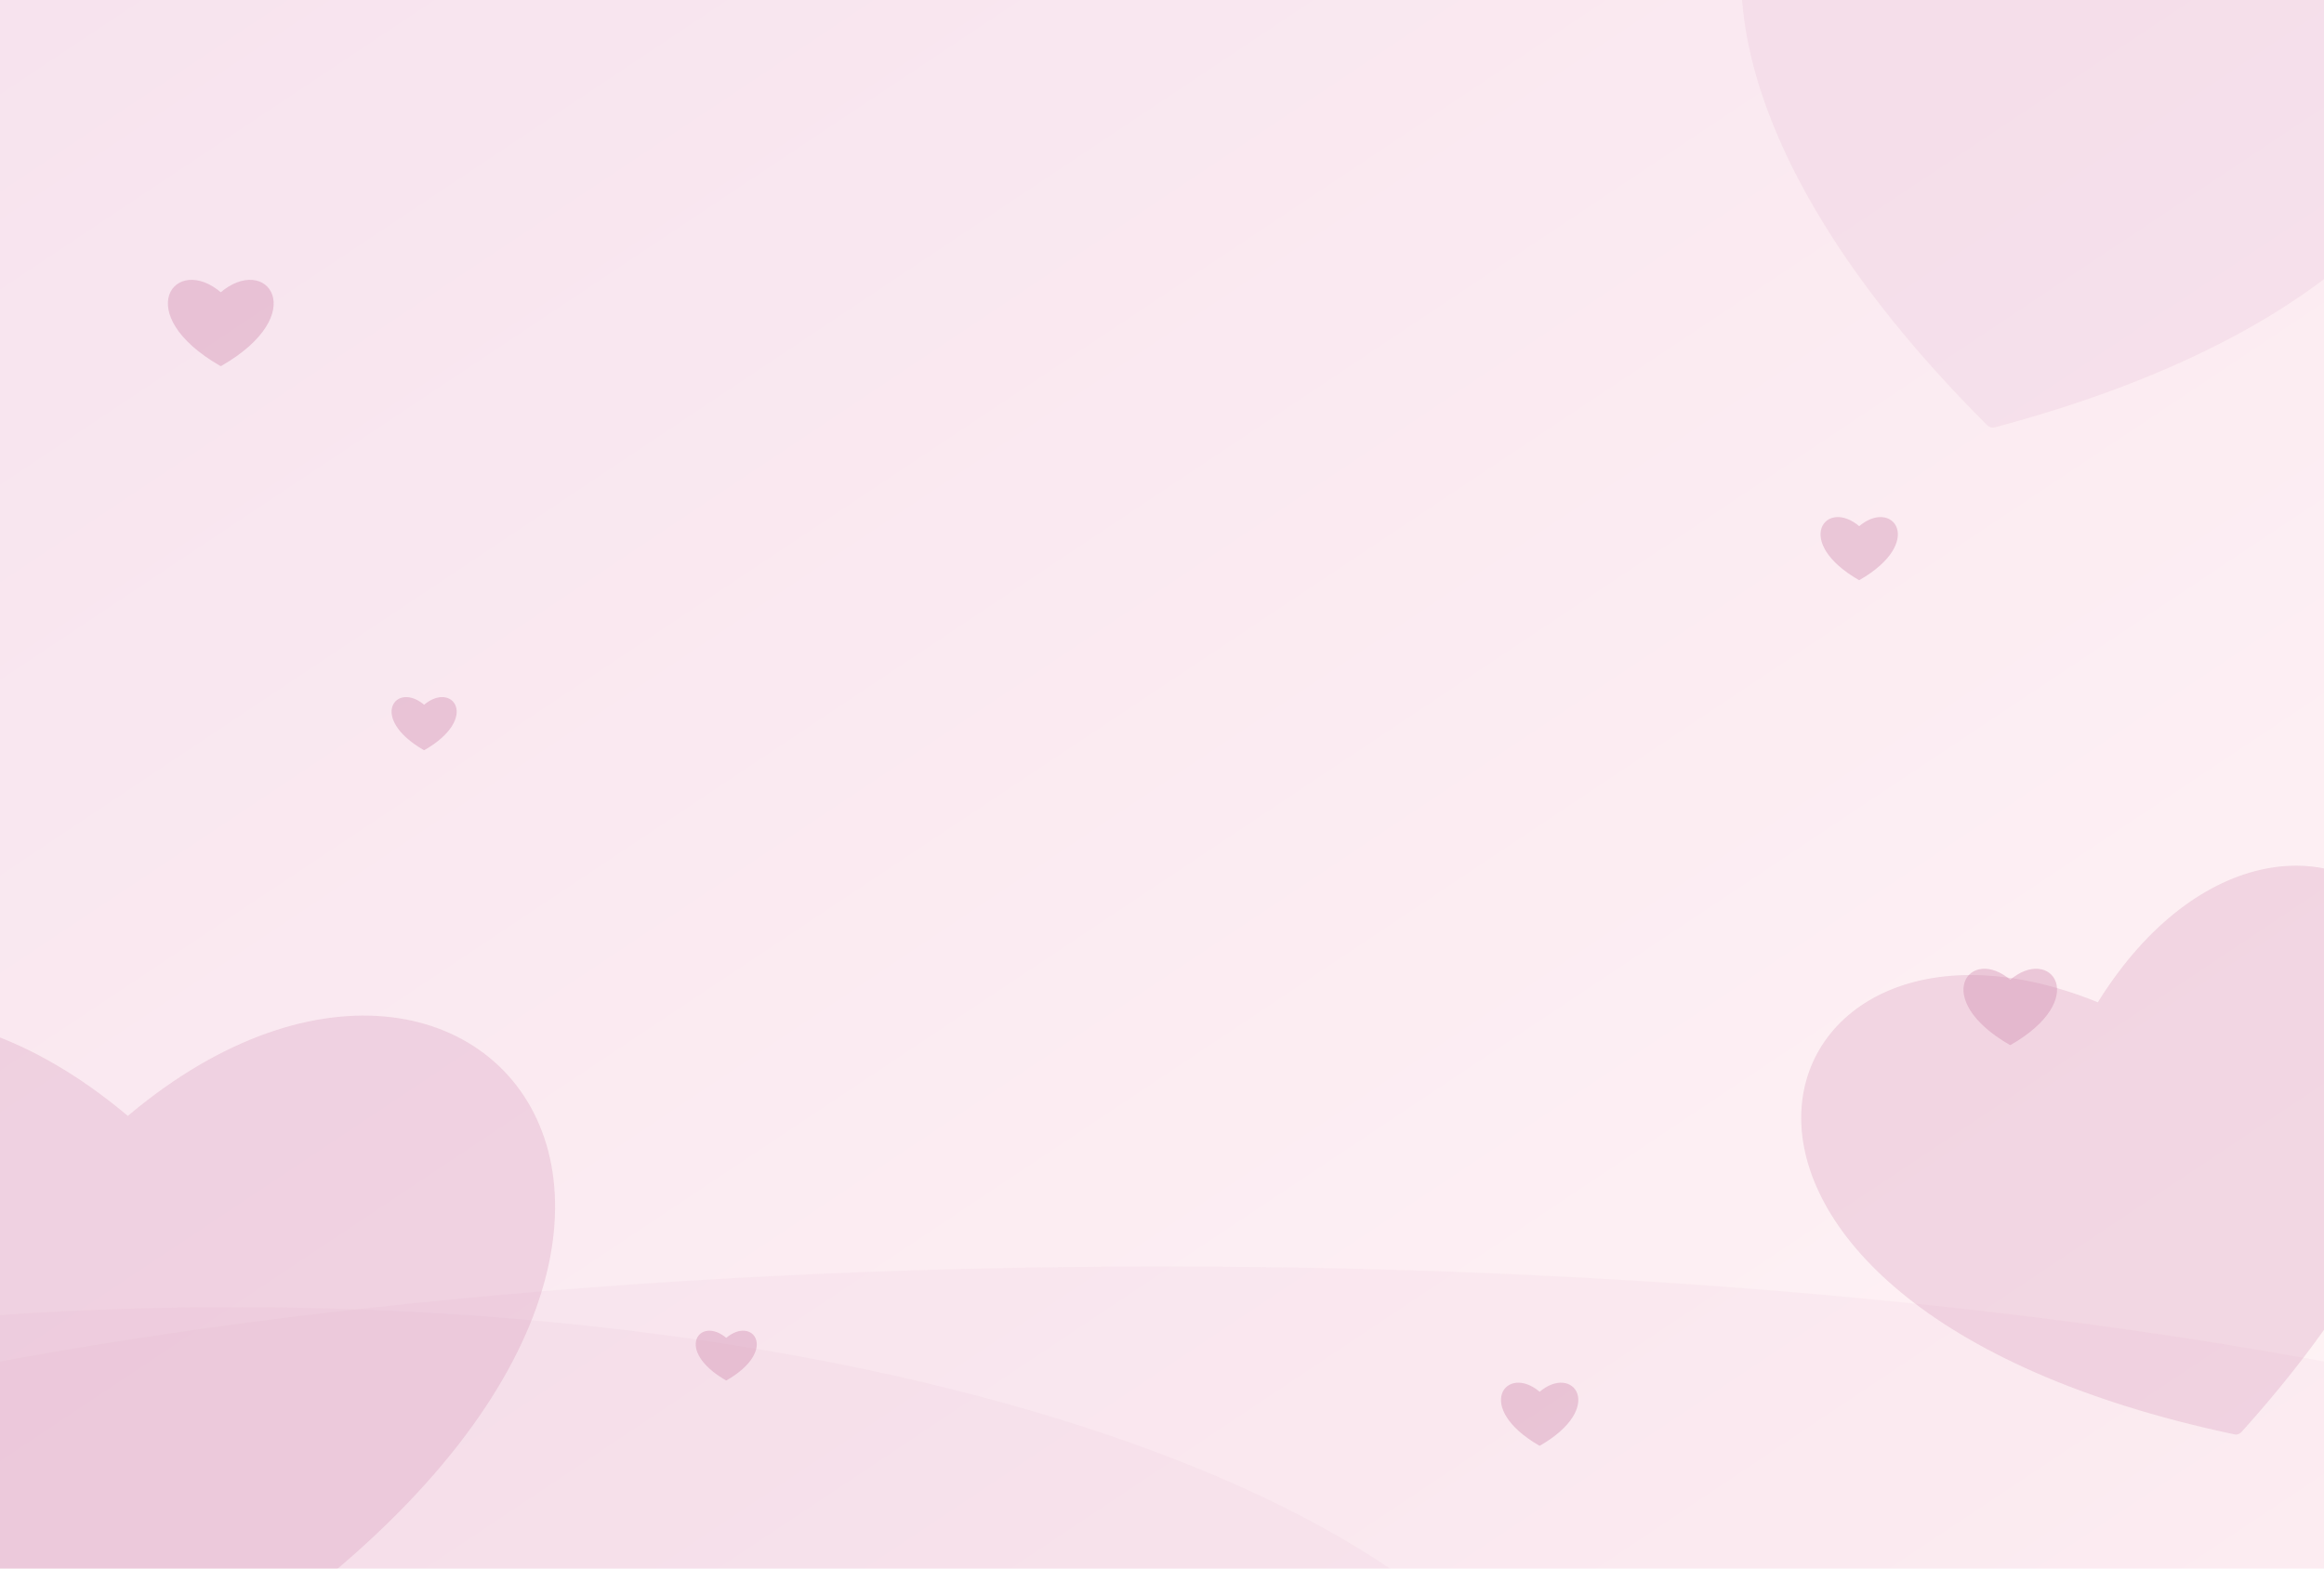
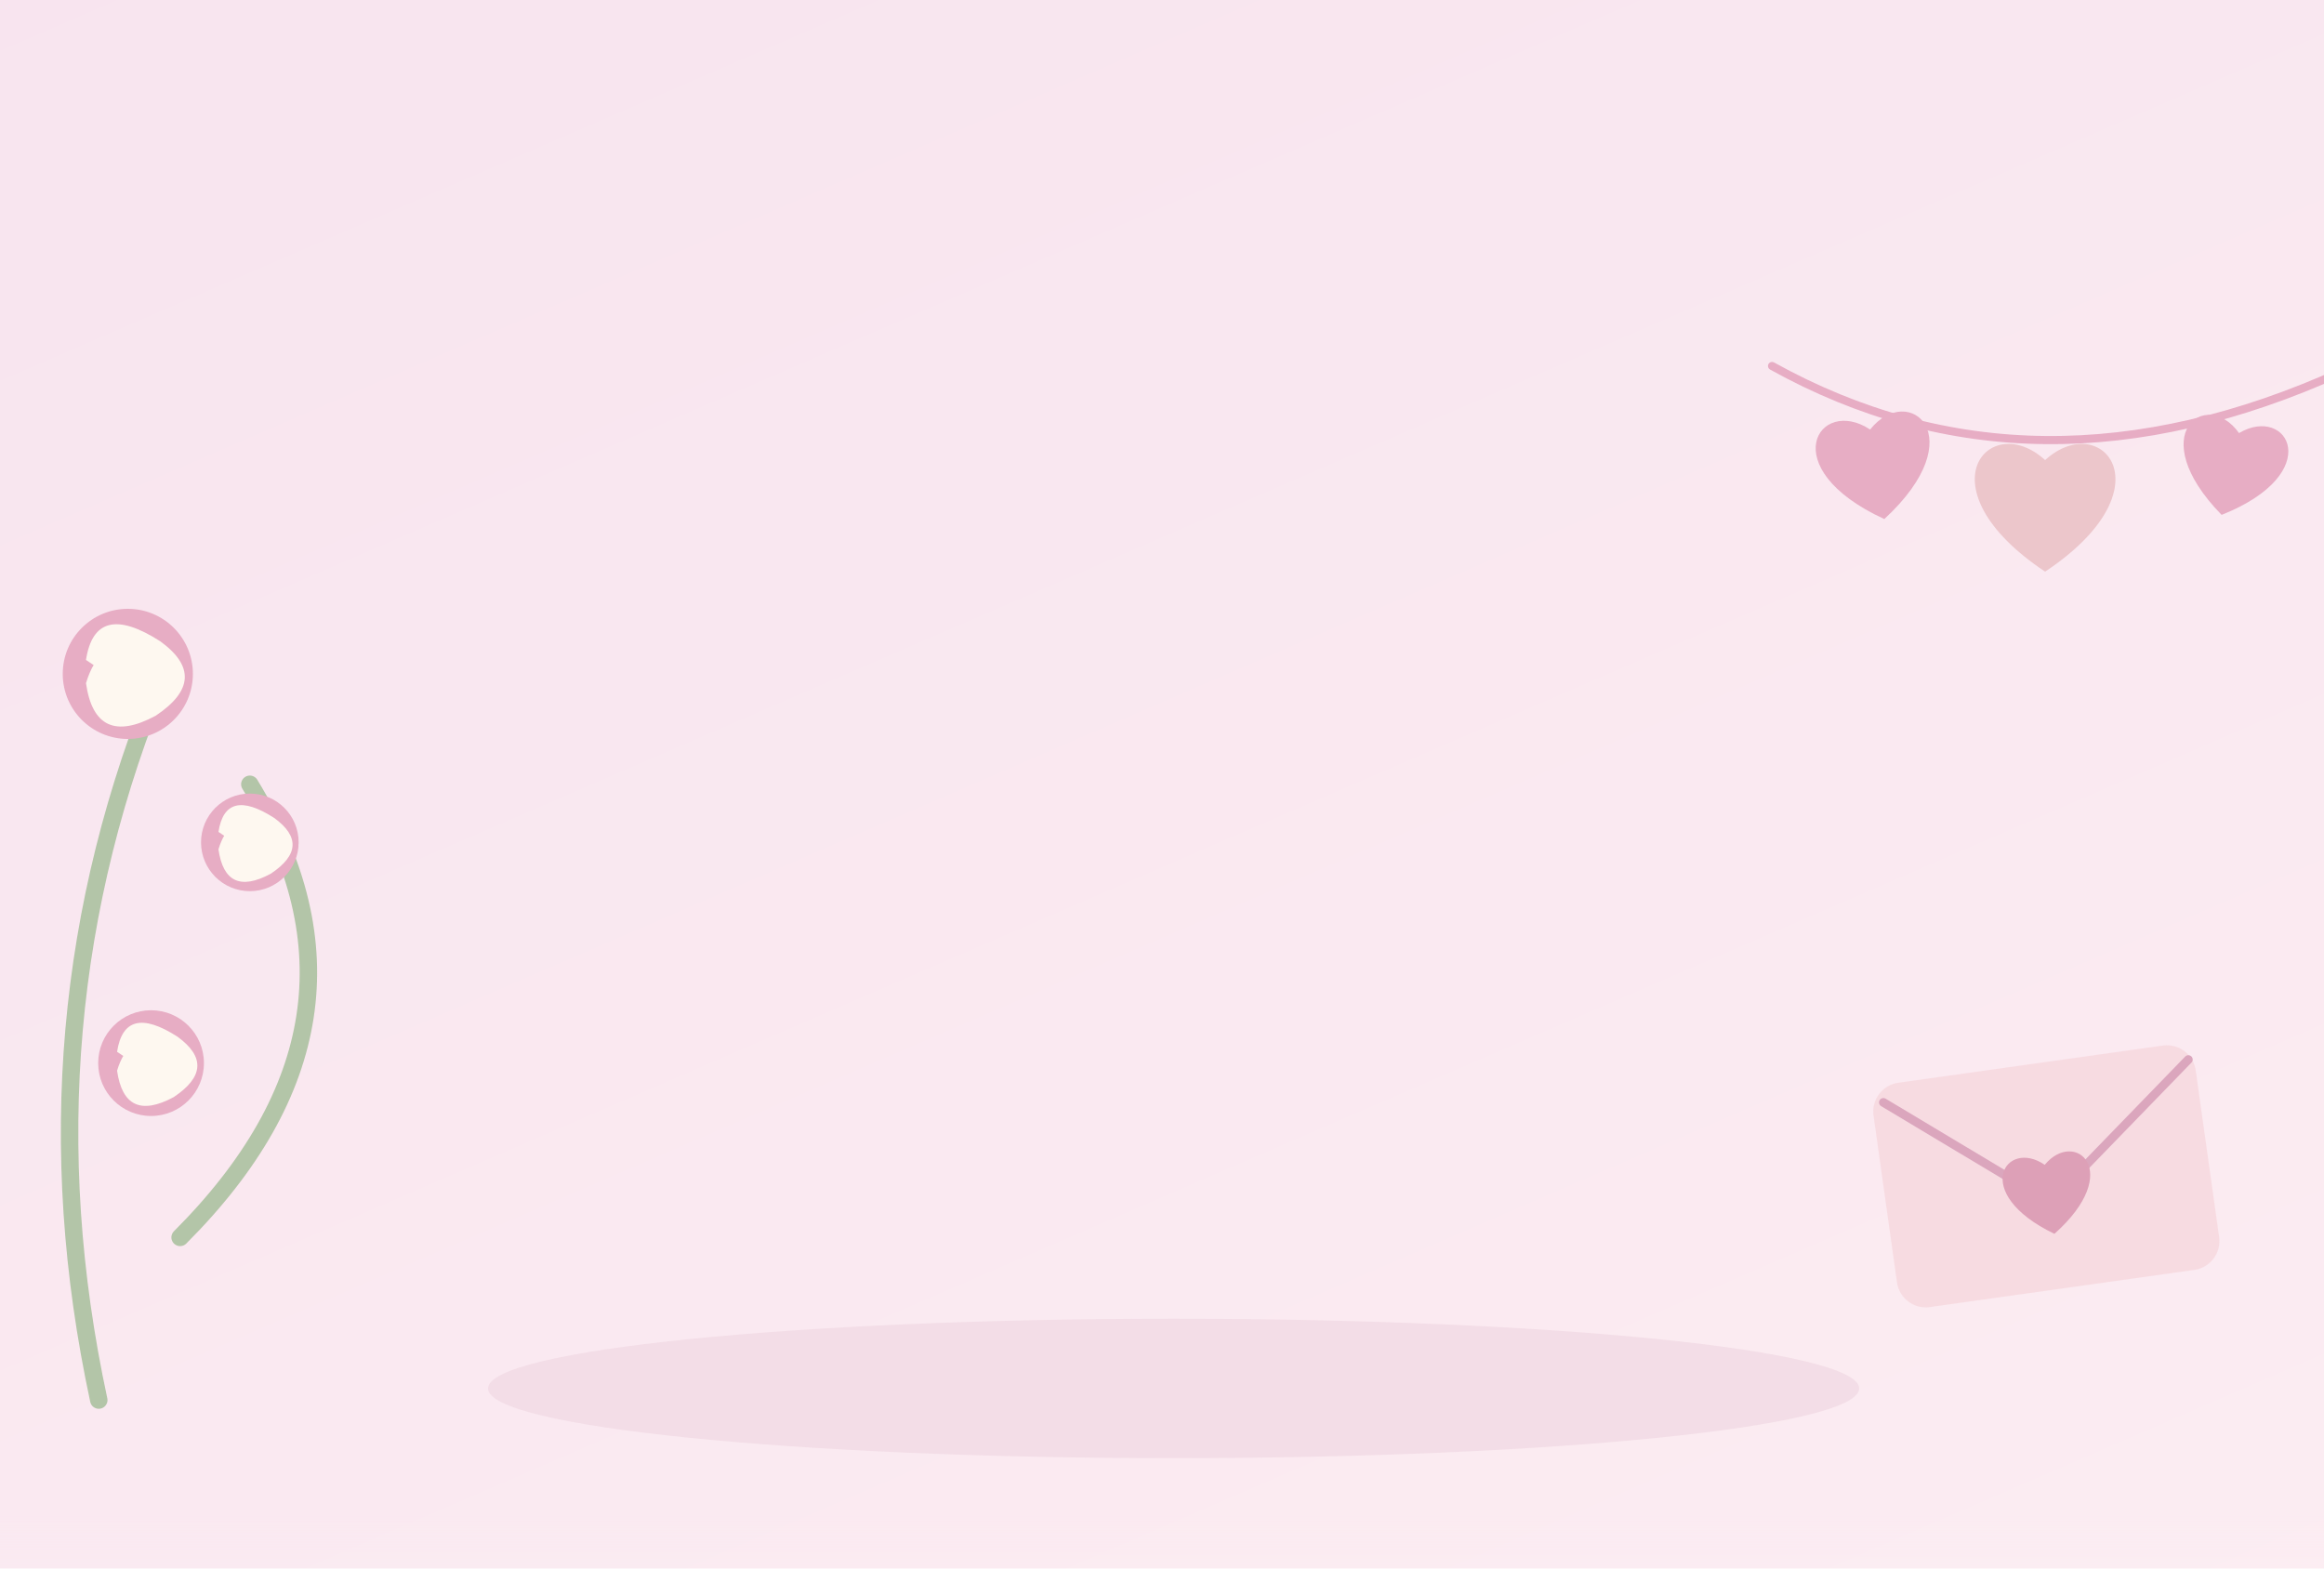
- <svg xmlns="http://www.w3.org/2000/svg" viewBox="0 0 400 270" preserveAspectRatio="xMidYMid slice" fill="none" stroke="currentColor" stroke-width="1.6" stroke-linecap="round" stroke-linejoin="round" color="rgb(207, 139, 174)">
+ <svg xmlns="http://www.w3.org/2000/svg" viewBox="0 70 400 270" preserveAspectRatio="xMidYMid slice" aria-hidden="true" color="">
  <defs>
-     <linearGradient id="scene-backdrop" x2="1" y2="1">
+     <linearGradient id="world-_r_o_-love-d-base" x2=".2" y2="1">
      <stop stop-color="#f7e3ee" />
      <stop offset="1" stop-color="#fff3f5" />
    </linearGradient>
+     <radialGradient id="world-_r_o_-love-d-glow">
+       <stop stop-color="#fff6d9" stop-opacity="0.78" />
+       <stop offset="1" stop-color="#fff6d9" stop-opacity="0" />
+     </radialGradient>
+     <radialGradient id="world-_r_o_-love-d-shadow">
+       <stop stop-color="#cf8bae" stop-opacity=".2" />
+       <stop offset="1" stop-color="#cf8bae" stop-opacity="0" />
+     </radialGradient>
+     <linearGradient id="world-_r_o_-love-d-quiet" x2="0" y2="1">
+       <stop stop-color="#fff3f5" stop-opacity="0" />
+       <stop offset=".18" stop-color="#fff3f5" stop-opacity=".7" />
+       <stop offset=".7" stop-color="#fff3f5" stop-opacity=".82" />
+       <stop offset="1" stop-color="#fff3f5" stop-opacity="0" />
+     </linearGradient>
  </defs>
-   <rect width="400" height="270" fill="url(#scene-backdrop)" stroke="none" />
-   <defs>
-     <g id="world-_r_o_">
-       <path d="M0 30C-59-4-30-43 0-17C30-43 59-4 0 30Z" fill="currentColor" opacity=".4" />
+   <rect width="400" height="850" fill="url(#world-_r_o_-love-d-base)" />
+   <g opacity="0.86">
+     <path d="M17 311Q3 246 28 186M31 283Q68 246 43 205" fill="none" stroke="#a8bf9c" stroke-width="3" stroke-linecap="round" stroke-linejoin="round" />
+     <g transform="translate(22 186) rotate(0) scale(0.8)">
+       <circle cx="0" cy="0" r="14" fill="#e4a3bd" />
+       <path d="M-9-3Q-7-16 7-7Q18 1 6 9Q-7 16-9 2Q-6-8 2-5Q11-1 3 4Q-2 6-3 1" fill="#fffaf0" />
    </g>
-   </defs>
-   <ellipse cx="200" cy="298" rx="330" ry="80" fill="currentColor" opacity=".07" stroke="none" />
-   <ellipse cx="40" cy="315" rx="230" ry="90" fill="currentColor" opacity=".07" stroke="none" />
-   <g opacity="0.65">
-     <use href="#world-_r_o_" transform="translate(22 230) scale(2.1)" />
-     <use href="#world-_r_o_" transform="translate(370 200) scale(1.6) rotate(-18)" />
-     <use href="#world-_r_o_" transform="translate(357 20) scale(1.8) rotate(15)" opacity=".45" />
+     <g transform="translate(43 215) rotate(0) scale(0.6)">
+       <circle cx="0" cy="0" r="14" fill="#e4a3bd" />
+       <path d="M-9-3Q-7-16 7-7Q18 1 6 9Q-7 16-9 2Q-6-8 2-5Q11-1 3 4Q-2 6-3 1" fill="#fffaf0" />
+     </g>
+     <g transform="translate(26 253) rotate(0) scale(0.65)">
+       <circle cx="0" cy="0" r="14" fill="#e4a3bd" />
+       <path d="M-9-3Q-7-16 7-7Q18 1 6 9Q-7 16-9 2Q-6-8 2-5Q11-1 3 4Q-2 6-3 1" fill="#fffaf0" />
+     </g>
+     <g transform="translate(352 271) rotate(-8) scale(1)">
+       <rect x="-28" y="-18" width="56" height="39" rx="5" fill="#f7d9df" />
+       <path d="M-26-15L0 6L27-15" fill="none" stroke="#d69bb5" stroke-width="1.5" stroke-linecap="round" stroke-linejoin="round" />
+       <g transform="translate(0 5) rotate(0) scale(0.5)">
+         <path d="M0 13C-27-5-12-22 0-11C12-22 27-5 0 13Z" fill="#d994ae" />
+       </g>
+     </g>
+     <path d="M305 133Q350 158 403 134" fill="none" stroke="#e4a3bd" stroke-width="1.4" stroke-linecap="round" stroke-linejoin="round" />
+     <g transform="translate(323 151) rotate(-9) scale(0.65)">
+       <path d="M0 13C-27-5-12-22 0-11C12-22 27-5 0 13Z" fill="#e4a3bd" />
+     </g>
+     <g transform="translate(352 158) rotate(0) scale(0.8)">
+       <path d="M0 13C-27-5-12-22 0-11C12-22 27-5 0 13Z" fill="#eac0c5" />
+     </g>
+     <g transform="translate(384 151) rotate(12) scale(0.6)">
+       <path d="M0 13C-27-5-12-22 0-11C12-22 27-5 0 13Z" fill="#e4a3bd" />
+     </g>
+     <ellipse cx="202" cy="309" rx="118" ry="12" fill="#f2dbe5" />
  </g>
-   <g transform="translate(38 55) scale(0.26)">
-     <g class="series-world-mote" style="animation-delay: 0s; animation-duration: 7s;">
-       <use href="#world-_r_o_" />
+   <rect y="330" width="400" height="390" fill="url(#world-_r_o_-love-d-quiet)" />
+   <g opacity="0.72">
+     <path d="M0 756Q167 700 400 748V850H0Z" fill="#edd8e2" />
+     <path d="M-4 850V765Q-4 700 57 700Q117 700 117 765V850" fill="none" stroke="#cbb7ce" stroke-width="6" stroke-linecap="round" stroke-linejoin="round" />
+     <g transform="translate(1 763) rotate(0) scale(1)">
+       <circle cx="0" cy="0" r="14" fill="#e4a3bd" />
+       <path d="M-9-3Q-7-16 7-7Q18 1 6 9Q-7 16-9 2Q-6-8 2-5Q11-1 3 4Q-2 6-3 1" fill="#fffaf0" />
    </g>
-   </g>
-   <g transform="translate(320 94) scale(0.19)">
-     <g class="series-world-mote" style="animation-delay: -1.7s; animation-duration: 8s;">
-       <use href="#world-_r_o_" />
+     <g transform="translate(8 729) rotate(0) scale(0.8)">
+       <circle cx="0" cy="0" r="14" fill="#e4a3bd" />
+       <path d="M-9-3Q-7-16 7-7Q18 1 6 9Q-7 16-9 2Q-6-8 2-5Q11-1 3 4Q-2 6-3 1" fill="#fffaf0" />
    </g>
-   </g>
-   <g transform="translate(73 124.2) scale(0.16)">
-     <g class="series-world-mote" style="animation-delay: -3.4s; animation-duration: 9s;">
-       <use href="#world-_r_o_" />
+     <g transform="translate(42 704) rotate(0) scale(0.8)">
+       <circle cx="0" cy="0" r="14" fill="#e4a3bd" />
+       <path d="M-9-3Q-7-16 7-7Q18 1 6 9Q-7 16-9 2Q-6-8 2-5Q11-1 3 4Q-2 6-3 1" fill="#fffaf0" />
    </g>
-   </g>
-   <g transform="translate(346 172.8) scale(0.23)">
-     <g class="series-world-mote" style="animation-delay: -5.1s; animation-duration: 7s;">
-       <use href="#world-_r_o_" />
+     <g transform="translate(91 714) rotate(0) scale(0.7)">
+       <circle cx="0" cy="0" r="14" fill="#e4a3bd" />
+       <path d="M-9-3Q-7-16 7-7Q18 1 6 9Q-7 16-9 2Q-6-8 2-5Q11-1 3 4Q-2 6-3 1" fill="#fffaf0" />
    </g>
-   </g>
-   <g transform="translate(125 233) scale(0.15)">
-     <g class="series-world-mote" style="animation-delay: -6.8s; animation-duration: 8s;">
-       <use href="#world-_r_o_" />
-     </g>
-   </g>
-   <g transform="translate(265 243) scale(0.19)">
-     <g class="series-world-mote" style="animation-delay: -8.5s; animation-duration: 9s;">
-       <use href="#world-_r_o_" />
+     <g transform="translate(373 806) rotate(0) scale(0.9)">
+       <path d="M0 0Q-5-34 5-57" fill="none" stroke="#a9cbb8" stroke-width="3" stroke-linecap="round" stroke-linejoin="round" />
+       <path d="M-2-21Q-36-32-26-50Q-3-49-2-21M0-33Q1-66 24-62Q26-41 0-33M3-48Q-15-72-3-83Q16-74 3-48" fill="#a9cbb8" />
+       <path d="M-18-5H18L13 22Q0 28-13 22Z" fill="#e4a3bd" />
    </g>
  </g>
</svg>
